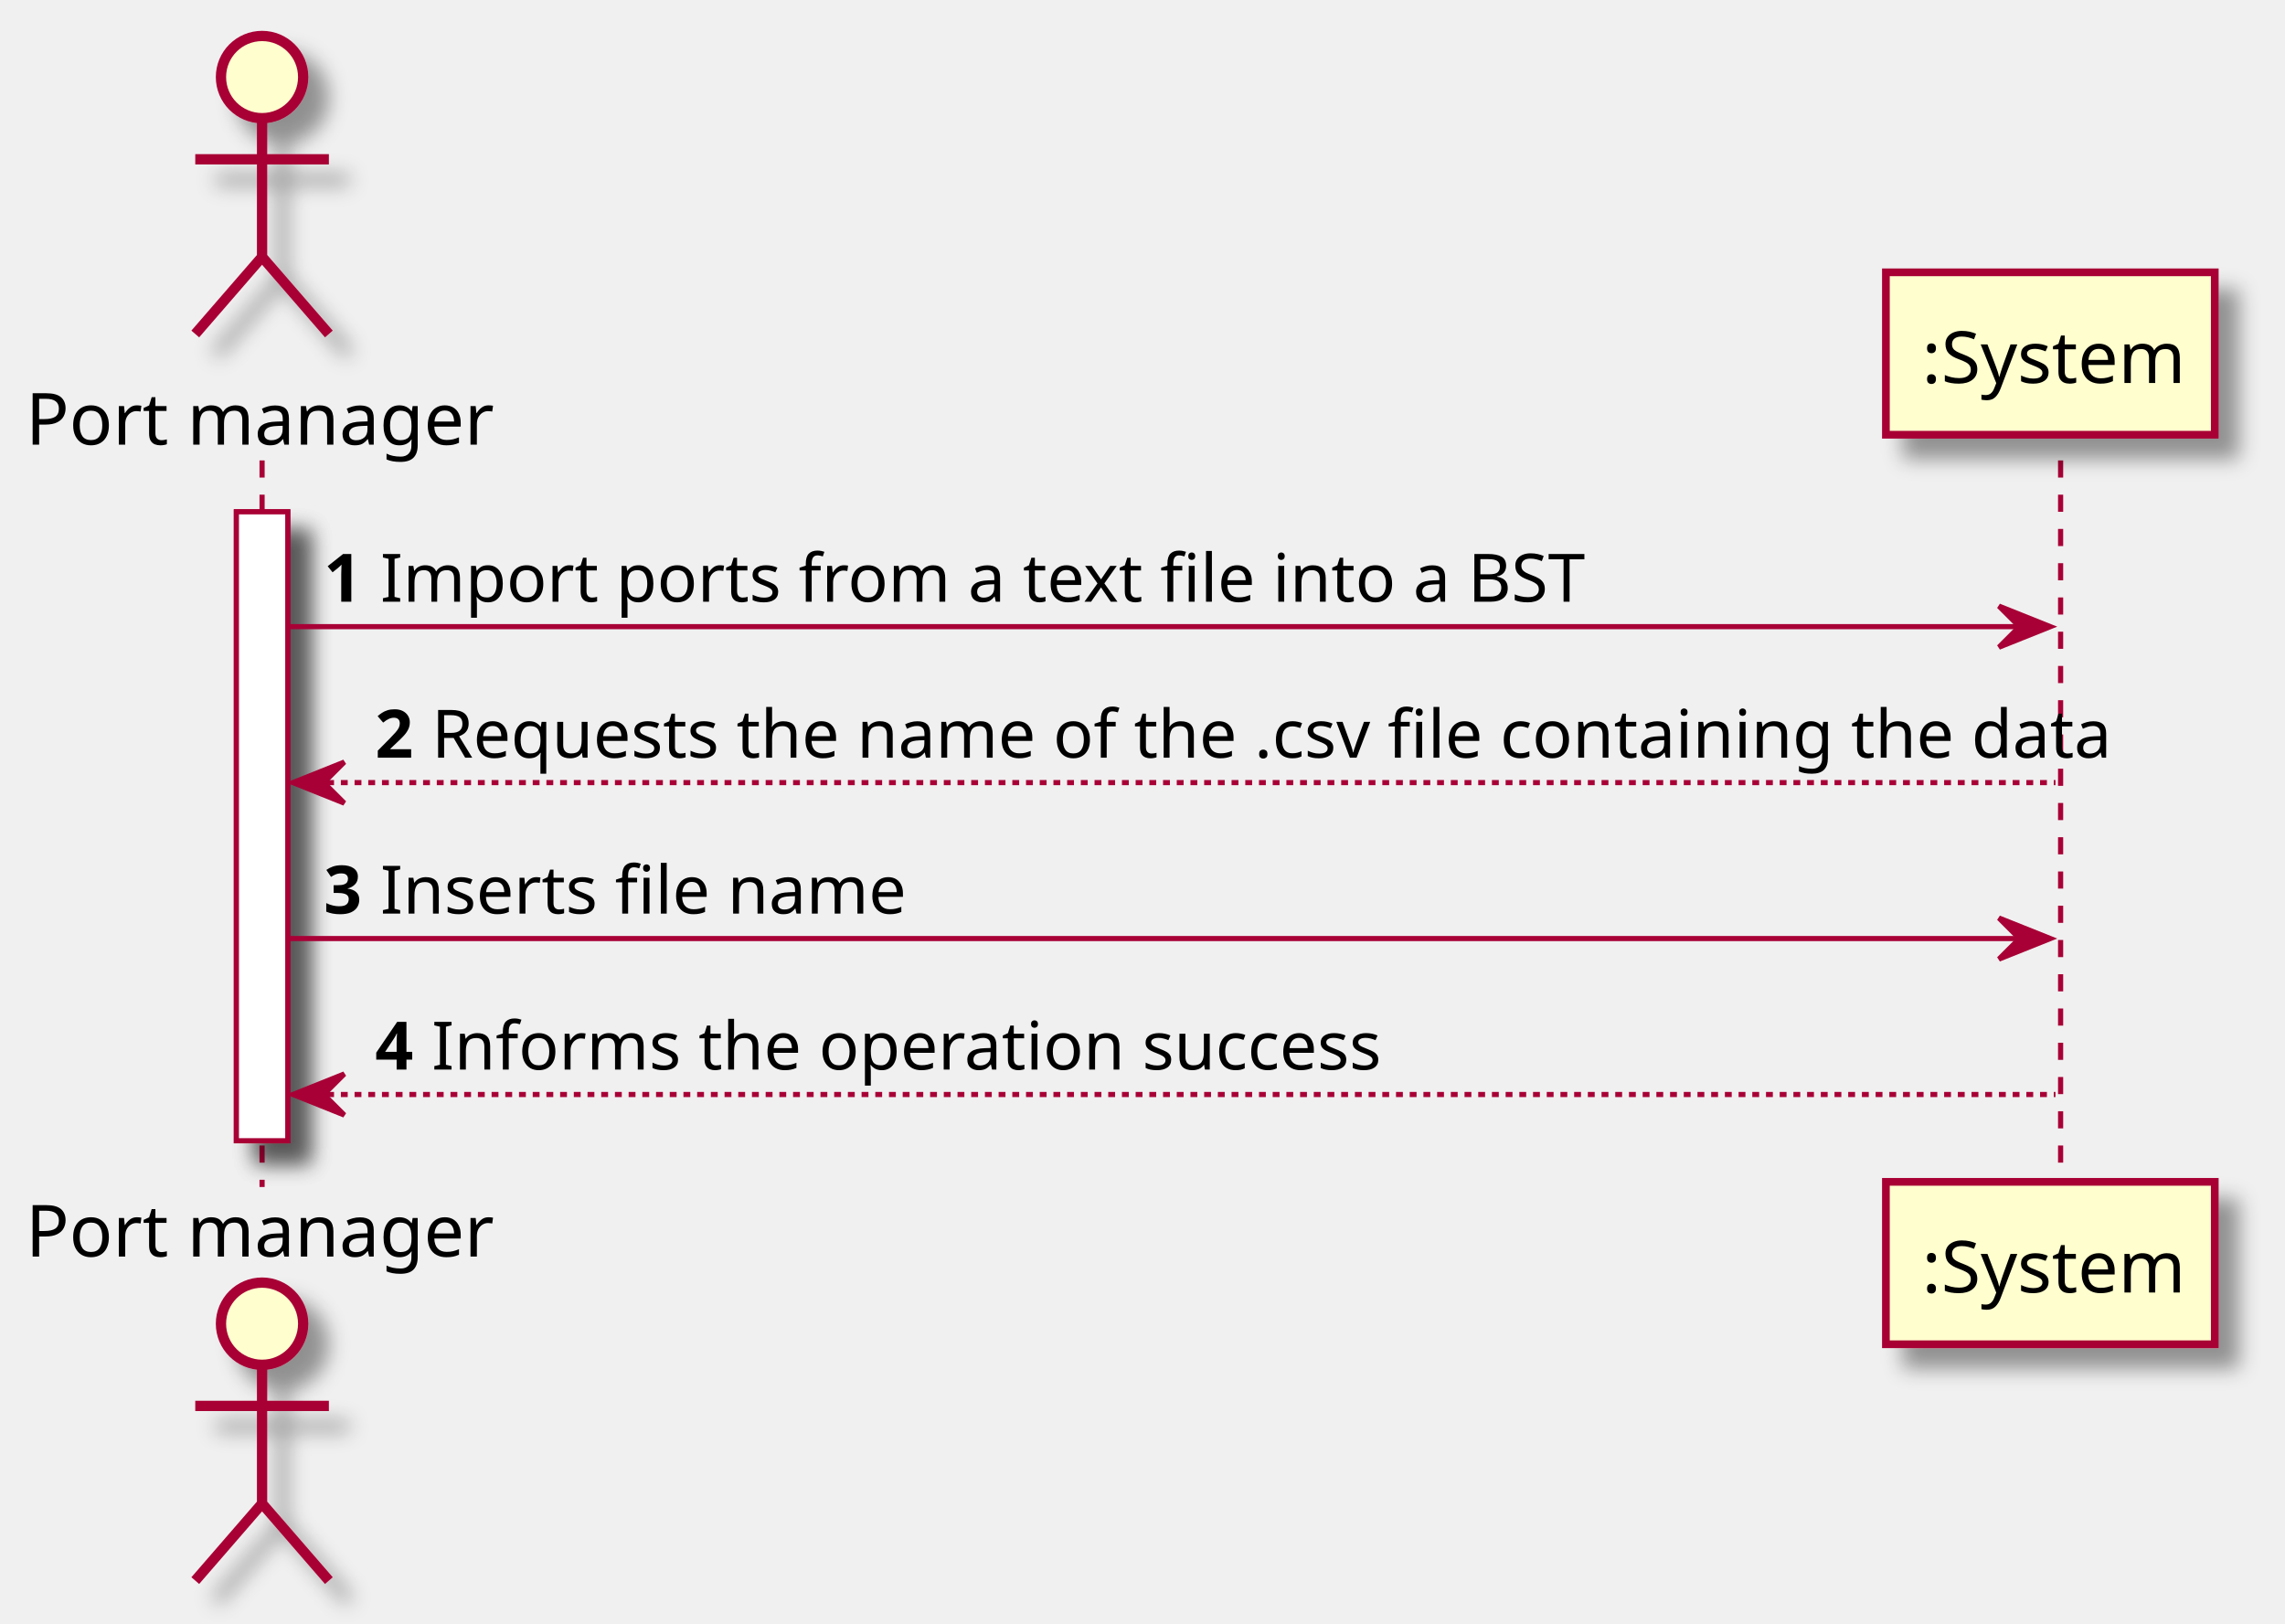
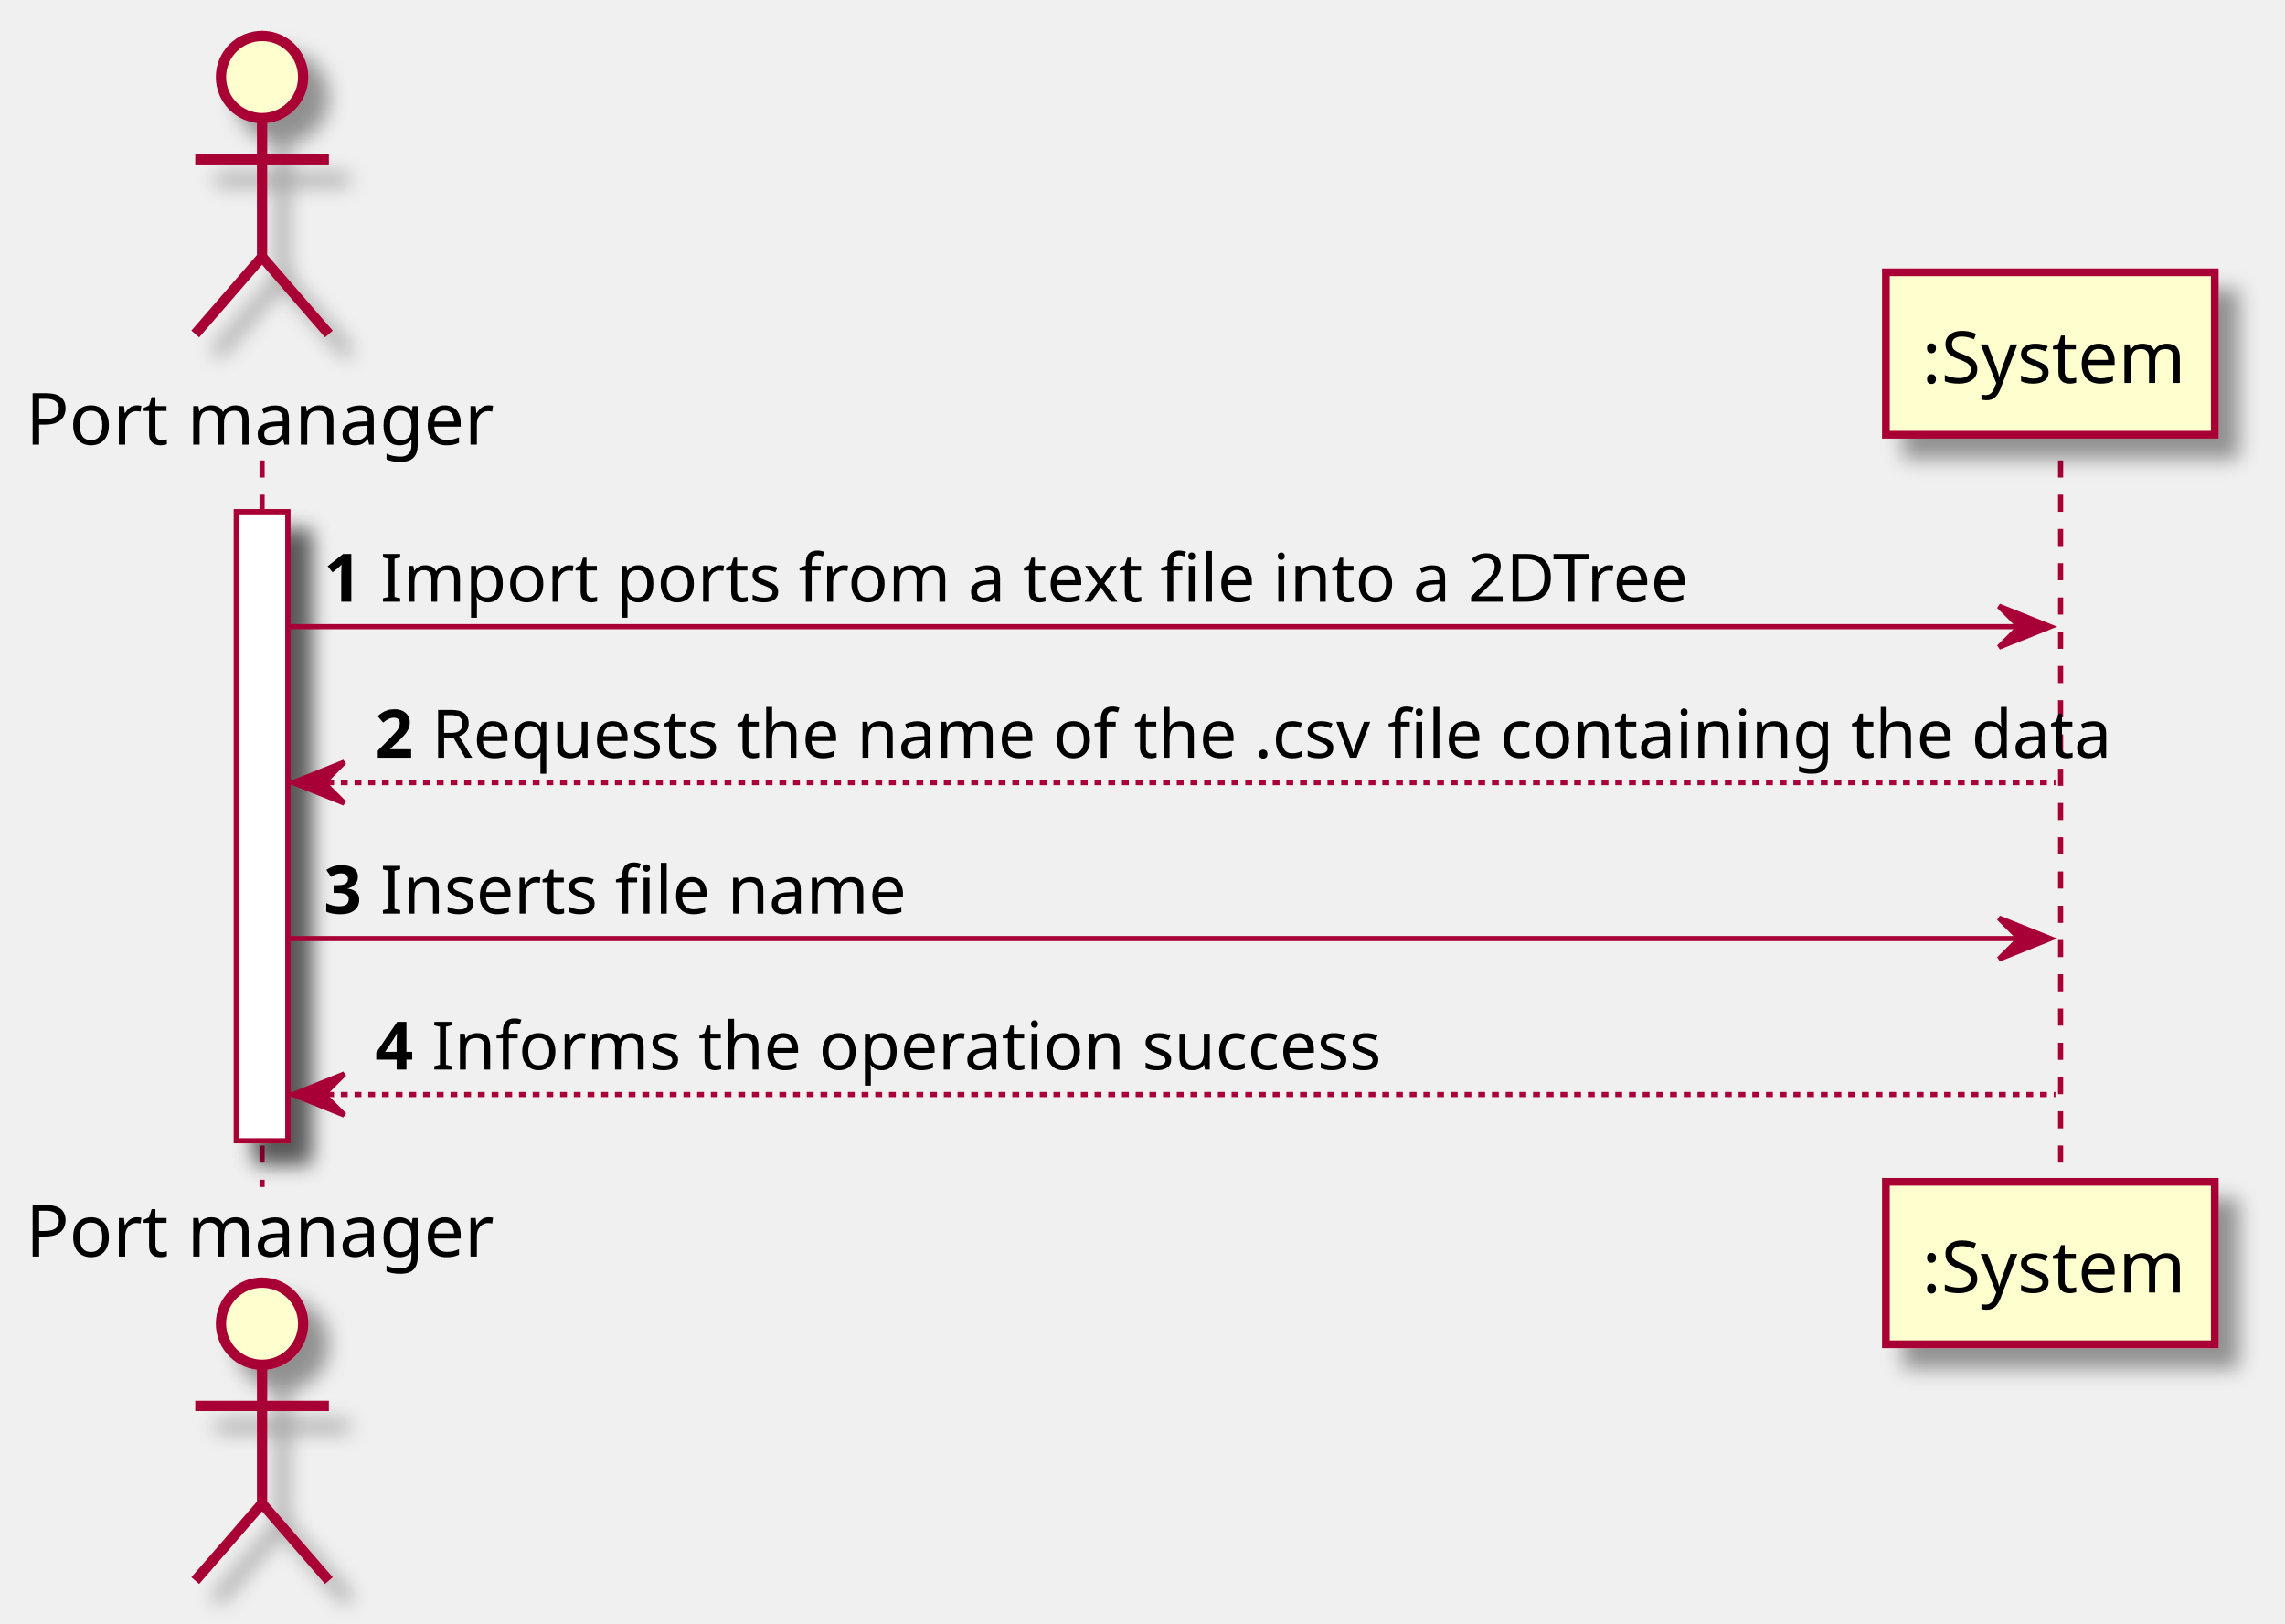
<svg xmlns="http://www.w3.org/2000/svg" contentScriptType="application/ecmascript" contentStyleType="text/css" height="474px" preserveAspectRatio="none" style="width:667px;height:474px;" version="1.1" viewBox="0 0 667 474" width="667.5px" zoomAndPan="magnify">
  <defs>
-     <filter height="300%" id="f1cf6n4ox6ati5" width="300%" x="-1" y="-1">
+     <filter height="300%" id="f4pr3tbzqsjzk" width="300%" x="-1" y="-1">
      <feGaussianBlur result="blurOut" stdDeviation="3.0" />
      <feColorMatrix in="blurOut" result="blurOut2" type="matrix" values="0 0 0 0 0 0 0 0 0 0 0 0 0 0 0 0 0 0 .4 0" />
      <feOffset dx="6.0" dy="6.0" in="blurOut2" result="blurOut3" />
      <feBlend in="SourceGraphic" in2="blurOut3" mode="normal" />
    </filter>
  </defs>
  <g>
-     <rect fill="#FFFFFF" filter="url(#f1cf6n4ox6ati5)" height="183.609" style="stroke:#A80036;stroke-width:1.5;" width="15" x="69" y="149.414" />
+     <rect fill="#FFFFFF" filter="url(#f4pr3tbzqsjzk)" height="183.609" style="stroke:#A80036;stroke-width:1.5;" width="15" x="69" y="149.414" />
    <line style="stroke:#A80036;stroke-width:1.5;stroke-dasharray:5.0,5.0;" x1="76.5" x2="76.5" y1="134.414" y2="346.523" />
    <line style="stroke:#A80036;stroke-width:1.5;stroke-dasharray:5.0,5.0;" x1="601.5" x2="601.5" y1="134.414" y2="346.523" />
    <text fill="#000000" font-family="sans-serif" font-size="21" lengthAdjust="spacing" textLength="129" x="7.5" y="129.8">Port manager</text>
-     <ellipse cx="76.5" cy="22.5" fill="#FEFECE" filter="url(#f1cf6n4ox6ati5)" rx="12" ry="12" style="stroke:#A80036;stroke-width:3.0;" />
-     <path d="M76.5,34.5 L76.5,75 M57,46.5 L96,46.5 M76.5,75 L57,97.5 M76.5,75 L96,97.5 " fill="none" filter="url(#f1cf6n4ox6ati5)" style="stroke:#A80036;stroke-width:3.0;" />
+     <ellipse cx="76.5" cy="22.5" fill="#FEFECE" filter="url(#f4pr3tbzqsjzk)" rx="12" ry="12" style="stroke:#A80036;stroke-width:3.0;" />
+     <path d="M76.5,34.5 L76.5,75 M57,46.5 L96,46.5 M76.5,75 L57,97.5 M76.5,75 L96,97.5 " fill="none" filter="url(#f4pr3tbzqsjzk)" style="stroke:#A80036;stroke-width:3.0;" />
    <text fill="#000000" font-family="sans-serif" font-size="21" lengthAdjust="spacing" textLength="129" x="7.5" y="366.823">Port manager</text>
-     <ellipse cx="76.5" cy="386.438" fill="#FEFECE" filter="url(#f1cf6n4ox6ati5)" rx="12" ry="12" style="stroke:#A80036;stroke-width:3.0;" />
-     <path d="M76.5,398.438 L76.5,438.938 M57,410.438 L96,410.438 M76.5,438.938 L57,461.438 M76.5,438.938 L96,461.438 " fill="none" filter="url(#f1cf6n4ox6ati5)" style="stroke:#A80036;stroke-width:3.0;" />
-     <rect fill="#FEFECE" filter="url(#f1cf6n4ox6ati5)" height="47.414" style="stroke:#A80036;stroke-width:2.25;" width="96" x="550.5" y="79.5" />
+     <ellipse cx="76.5" cy="386.438" fill="#FEFECE" filter="url(#f4pr3tbzqsjzk)" rx="12" ry="12" style="stroke:#A80036;stroke-width:3.0;" />
+     <path d="M76.5,398.438 L76.5,438.938 M57,410.438 L96,410.438 M76.5,438.938 L57,461.438 M76.5,438.938 L96,461.438 " fill="none" filter="url(#f4pr3tbzqsjzk)" style="stroke:#A80036;stroke-width:3.0;" />
+     <rect fill="#FEFECE" filter="url(#f4pr3tbzqsjzk)" height="47.414" style="stroke:#A80036;stroke-width:2.25;" width="96" x="550.5" y="79.5" />
    <text fill="#000000" font-family="sans-serif" font-size="21" lengthAdjust="spacing" textLength="75" x="561" y="111.8">:System</text>
-     <rect fill="#FEFECE" filter="url(#f1cf6n4ox6ati5)" height="47.414" style="stroke:#A80036;stroke-width:2.25;" width="96" x="550.5" y="345.023" />
+     <rect fill="#FEFECE" filter="url(#f4pr3tbzqsjzk)" height="47.414" style="stroke:#A80036;stroke-width:2.25;" width="96" x="550.5" y="345.023" />
    <text fill="#000000" font-family="sans-serif" font-size="21" lengthAdjust="spacing" textLength="75" x="561" y="377.323">:System</text>
-     <rect fill="#FFFFFF" filter="url(#f1cf6n4ox6ati5)" height="183.609" style="stroke:#A80036;stroke-width:1.5;" width="15" x="69" y="149.414" />
+     <rect fill="#FFFFFF" filter="url(#f4pr3tbzqsjzk)" height="183.609" style="stroke:#A80036;stroke-width:1.5;" width="15" x="69" y="149.414" />
    <polygon fill="#A80036" points="583.5,176.941,598.5,182.941,583.5,188.941,589.5,182.941" style="stroke:#A80036;stroke-width:1.5;" />
    <line style="stroke:#A80036;stroke-width:1.5;" x1="84" x2="592.5" y1="182.941" y2="182.941" />
    <text fill="#000000" font-family="sans-serif" font-size="19.5" font-weight="bold" lengthAdjust="spacing" textLength="10.5" x="94.5" y="175.657">1</text>
-     <text fill="#000000" font-family="sans-serif" font-size="19.5" lengthAdjust="spacing" textLength="330" x="111" y="175.657">Import ports from a text file into a BST</text>
+     <text fill="#000000" font-family="sans-serif" font-size="19.5" lengthAdjust="spacing" textLength="354" x="111" y="175.657">Import ports from a text file into a 2DTree</text>
    <polygon fill="#A80036" points="100.5,222.469,85.5,228.469,100.5,234.469,94.5,228.469" style="stroke:#A80036;stroke-width:1.5;" />
    <line style="stroke:#A80036;stroke-width:1.5;stroke-dasharray:2.0,2.0;" x1="91.5" x2="600" y1="228.469" y2="228.469" />
    <text fill="#000000" font-family="sans-serif" font-size="19.5" font-weight="bold" lengthAdjust="spacing" textLength="10.5" x="109.5" y="221.184">2</text>
    <text fill="#000000" font-family="sans-serif" font-size="19.5" lengthAdjust="spacing" textLength="465" x="126" y="221.184">Requests the name of the .csv file containing the data</text>
    <polygon fill="#A80036" points="583.5,267.996,598.5,273.996,583.5,279.996,589.5,273.996" style="stroke:#A80036;stroke-width:1.5;" />
    <line style="stroke:#A80036;stroke-width:1.5;" x1="84" x2="592.5" y1="273.996" y2="273.996" />
    <text fill="#000000" font-family="sans-serif" font-size="19.5" font-weight="bold" lengthAdjust="spacing" textLength="10.5" x="94.5" y="266.711">3</text>
    <text fill="#000000" font-family="sans-serif" font-size="19.5" lengthAdjust="spacing" textLength="142.5" x="111" y="266.711">Inserts file name</text>
    <polygon fill="#A80036" points="100.5,313.523,85.5,319.523,100.5,325.523,94.5,319.523" style="stroke:#A80036;stroke-width:1.5;" />
    <line style="stroke:#A80036;stroke-width:1.5;stroke-dasharray:2.0,2.0;" x1="91.5" x2="600" y1="319.523" y2="319.523" />
    <text fill="#000000" font-family="sans-serif" font-size="19.5" font-weight="bold" lengthAdjust="spacing" textLength="10.5" x="109.5" y="312.239">4</text>
    <text fill="#000000" font-family="sans-serif" font-size="19.5" lengthAdjust="spacing" textLength="261" x="126" y="312.239">Informs the operation success</text>
  </g>
</svg>
